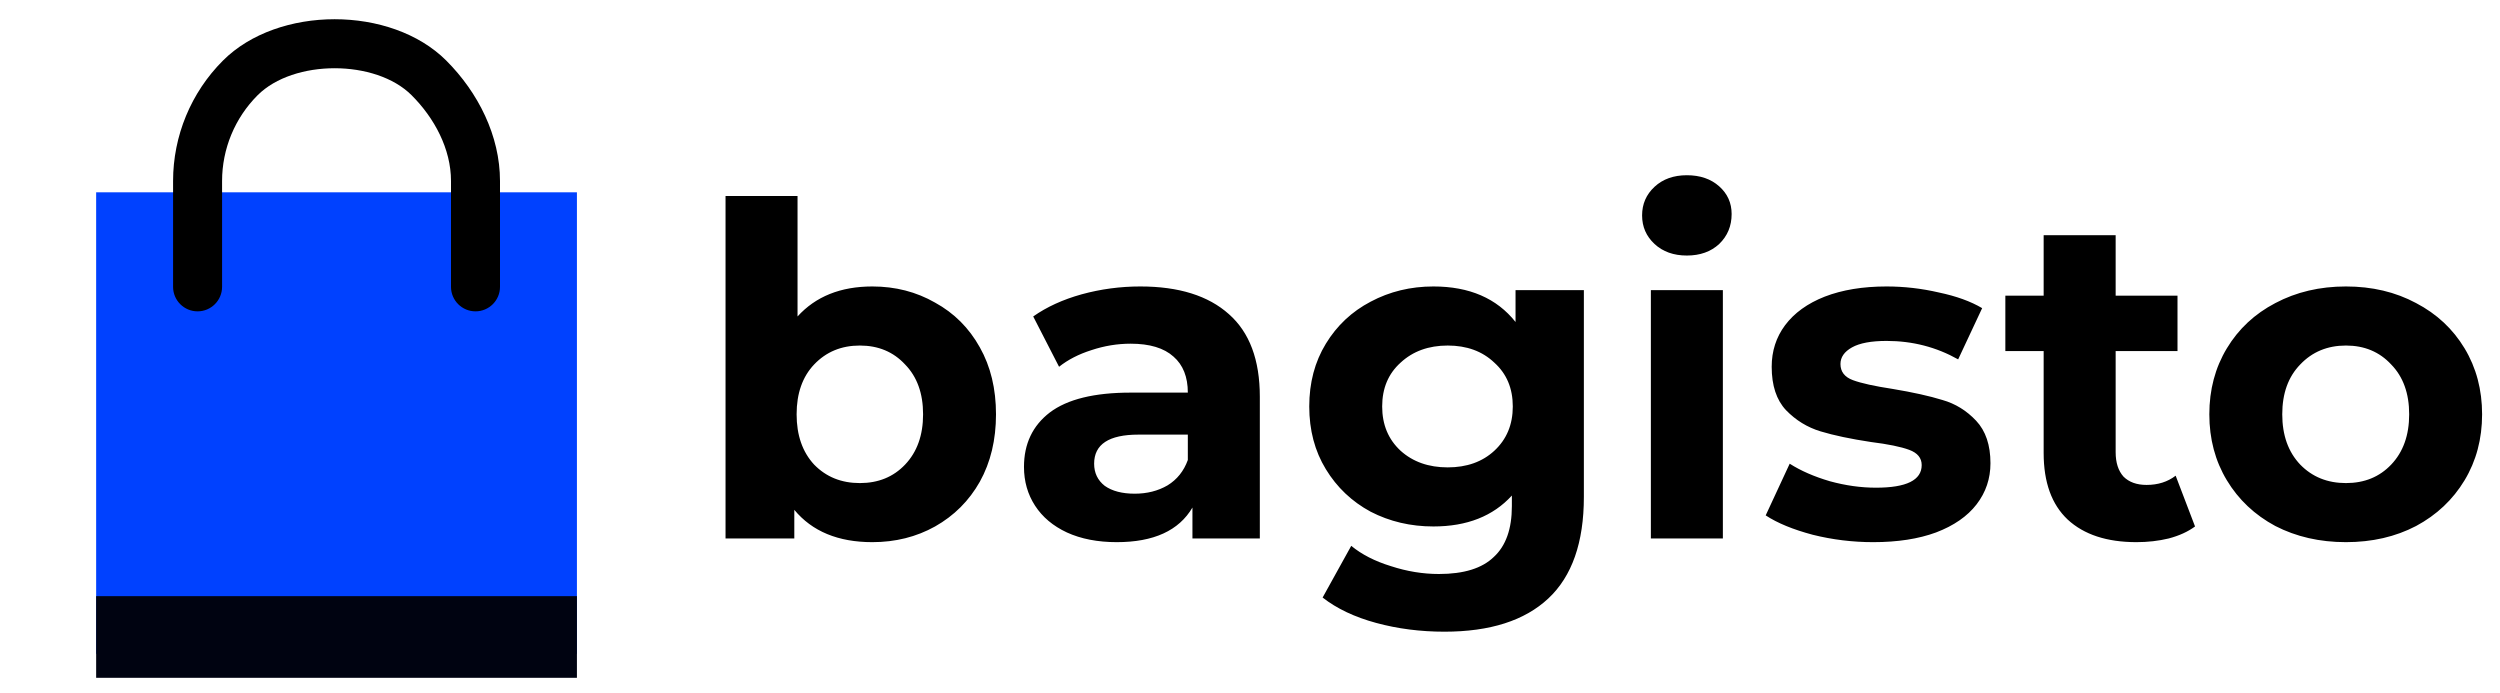
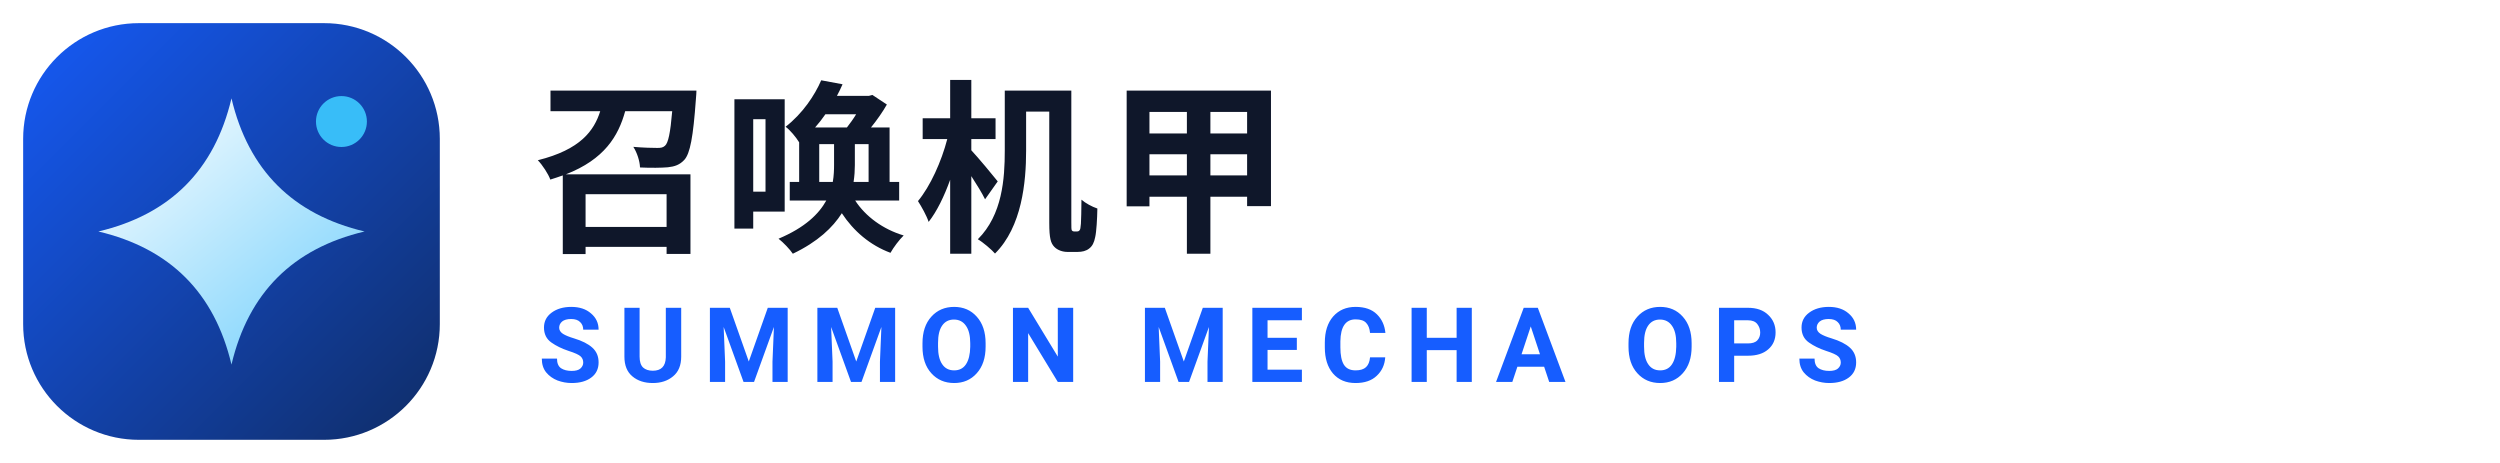
- <svg xmlns="http://www.w3.org/2000/svg" width="130" height="36" viewBox="0 0 130 36" fill="none">
-   <rect x="5" y="10" width="25" height="24" fill="#0041FF" />
-   <path fill-rule="evenodd" clip-rule="evenodd" d="M21.404 4.952C19.532 3.08 15.268 3.08 13.396 4.952C12.213 6.135 11.548 7.74 11.548 9.413V14.916C11.548 15.619 10.977 16.19 10.274 16.19C9.57 16.19 9 15.619 9 14.916V9.413C9 7.064 9.933 4.811 11.594 3.15C14.461 0.283 20.339 0.283 23.206 3.15C24.867 4.811 26 7.064 26 9.413V14.916C26 15.619 25.43 16.19 24.726 16.19C24.023 16.19 23.452 15.619 23.452 14.916V9.413C23.452 7.74 22.588 6.135 21.404 4.952Z" fill="black" />
-   <rect x="5" y="31" width="25" height="4.246" fill="#000311" />
-   <path d="M45.36 14.896C46.56 14.896 47.648 15.176 48.624 15.736C49.616 16.28 50.392 17.056 50.952 18.064C51.512 19.056 51.792 20.216 51.792 21.544C51.792 22.872 51.512 24.04 50.952 25.048C50.392 26.04 49.616 26.816 48.624 27.376C47.648 27.92 46.56 28.192 45.36 28.192C43.584 28.192 42.232 27.632 41.304 26.512V28H37.728V10.192H41.472V16.456C42.416 15.416 43.712 14.896 45.36 14.896ZM44.712 25.12C45.672 25.12 46.456 24.8 47.064 24.16C47.688 23.504 48 22.632 48 21.544C48 20.456 47.688 19.592 47.064 18.952C46.456 18.296 45.672 17.968 44.712 17.968C43.752 17.968 42.96 18.296 42.336 18.952C41.728 19.592 41.424 20.456 41.424 21.544C41.424 22.632 41.728 23.504 42.336 24.16C42.96 24.8 43.752 25.12 44.712 25.12ZM59.295 14.896C61.295 14.896 62.831 15.376 63.903 16.336C64.975 17.28 65.511 18.712 65.511 20.632V28H62.007V26.392C61.303 27.592 59.991 28.192 58.071 28.192C57.079 28.192 56.215 28.024 55.479 27.688C54.759 27.352 54.207 26.888 53.823 26.296C53.439 25.704 53.247 25.032 53.247 24.28C53.247 23.08 53.695 22.136 54.591 21.448C55.503 20.76 56.903 20.416 58.791 20.416H61.767C61.767 19.6 61.519 18.976 61.023 18.544C60.527 18.096 59.783 17.872 58.791 17.872C58.103 17.872 57.423 17.984 56.751 18.208C56.095 18.416 55.535 18.704 55.071 19.072L53.727 16.456C54.431 15.96 55.271 15.576 56.247 15.304C57.239 15.032 58.255 14.896 59.295 14.896ZM59.007 25.672C59.647 25.672 60.215 25.528 60.711 25.24C61.207 24.936 61.559 24.496 61.767 23.92V22.6H59.199C57.663 22.6 56.895 23.104 56.895 24.112C56.895 24.592 57.079 24.976 57.447 25.264C57.831 25.536 58.351 25.672 59.007 25.672ZM82.361 15.088V25.84C82.361 28.208 81.745 29.968 80.513 31.12C79.281 32.272 77.481 32.848 75.112 32.848C73.865 32.848 72.68 32.696 71.561 32.392C70.441 32.088 69.513 31.648 68.776 31.072L70.264 28.384C70.808 28.832 71.496 29.184 72.329 29.44C73.16 29.712 73.993 29.848 74.825 29.848C76.121 29.848 77.073 29.552 77.68 28.96C78.305 28.384 78.617 27.504 78.617 26.32V25.768C77.641 26.84 76.281 27.376 74.537 27.376C73.353 27.376 72.264 27.12 71.272 26.608C70.296 26.08 69.52 25.344 68.945 24.4C68.368 23.456 68.081 22.368 68.081 21.136C68.081 19.904 68.368 18.816 68.945 17.872C69.52 16.928 70.296 16.2 71.272 15.688C72.264 15.16 73.353 14.896 74.537 14.896C76.409 14.896 77.832 15.512 78.808 16.744V15.088H82.361ZM75.281 24.304C76.272 24.304 77.081 24.016 77.704 23.44C78.344 22.848 78.665 22.08 78.665 21.136C78.665 20.192 78.344 19.432 77.704 18.856C77.081 18.264 76.272 17.968 75.281 17.968C74.288 17.968 73.472 18.264 72.832 18.856C72.192 19.432 71.873 20.192 71.873 21.136C71.873 22.08 72.192 22.848 72.832 23.44C73.472 24.016 74.288 24.304 75.281 24.304ZM85.845 15.088H89.589V28H85.845V15.088ZM87.717 13.288C87.029 13.288 86.469 13.088 86.037 12.688C85.605 12.288 85.389 11.792 85.389 11.2C85.389 10.608 85.605 10.112 86.037 9.712C86.469 9.312 87.029 9.112 87.717 9.112C88.405 9.112 88.965 9.304 89.397 9.688C89.829 10.072 90.045 10.552 90.045 11.128C90.045 11.752 89.829 12.272 89.397 12.688C88.965 13.088 88.405 13.288 87.717 13.288ZM97.408 28.192C96.336 28.192 95.288 28.064 94.264 27.808C93.24 27.536 92.424 27.2 91.816 26.8L93.064 24.112C93.64 24.48 94.336 24.784 95.152 25.024C95.968 25.248 96.768 25.36 97.552 25.36C99.136 25.36 99.928 24.968 99.928 24.184C99.928 23.816 99.712 23.552 99.28 23.392C98.848 23.232 98.184 23.096 97.288 22.984C96.232 22.824 95.36 22.64 94.672 22.432C93.984 22.224 93.384 21.856 92.872 21.328C92.376 20.8 92.128 20.048 92.128 19.072C92.128 18.256 92.36 17.536 92.824 16.912C93.304 16.272 93.992 15.776 94.888 15.424C95.8 15.072 96.872 14.896 98.104 14.896C99.016 14.896 99.92 15 100.816 15.208C101.728 15.4 102.48 15.672 103.072 16.024L101.824 18.688C100.688 18.048 99.448 17.728 98.104 17.728C97.304 17.728 96.704 17.84 96.304 18.064C95.904 18.288 95.704 18.576 95.704 18.928C95.704 19.328 95.92 19.608 96.352 19.768C96.784 19.928 97.472 20.08 98.416 20.224C99.472 20.4 100.336 20.592 101.008 20.8C101.68 20.992 102.264 21.352 102.76 21.88C103.256 22.408 103.504 23.144 103.504 24.088C103.504 24.888 103.264 25.6 102.784 26.224C102.304 26.848 101.6 27.336 100.672 27.688C99.76 28.024 98.672 28.192 97.408 28.192ZM114.142 27.376C113.774 27.648 113.318 27.856 112.774 28C112.246 28.128 111.686 28.192 111.094 28.192C109.558 28.192 108.366 27.8 107.518 27.016C106.686 26.232 106.27 25.08 106.27 23.56V18.256H104.278V15.376H106.27V12.232H110.014V15.376H113.23V18.256H110.014V23.512C110.014 24.056 110.15 24.48 110.422 24.784C110.71 25.072 111.11 25.216 111.622 25.216C112.214 25.216 112.718 25.056 113.134 24.736L114.142 27.376ZM121.989 28.192C120.629 28.192 119.405 27.912 118.317 27.352C117.245 26.776 116.405 25.984 115.797 24.976C115.189 23.968 114.885 22.824 114.885 21.544C114.885 20.264 115.189 19.12 115.797 18.112C116.405 17.104 117.245 16.32 118.317 15.76C119.405 15.184 120.629 14.896 121.989 14.896C123.349 14.896 124.565 15.184 125.637 15.76C126.709 16.32 127.549 17.104 128.157 18.112C128.765 19.12 129.069 20.264 129.069 21.544C129.069 22.824 128.765 23.968 128.157 24.976C127.549 25.984 126.709 26.776 125.637 27.352C124.565 27.912 123.349 28.192 121.989 28.192ZM121.989 25.12C122.949 25.12 123.733 24.8 124.341 24.16C124.965 23.504 125.277 22.632 125.277 21.544C125.277 20.456 124.965 19.592 124.341 18.952C123.733 18.296 122.949 17.968 121.989 17.968C121.029 17.968 120.237 18.296 119.613 18.952C118.989 19.592 118.677 20.456 118.677 21.544C118.677 22.632 118.989 23.504 119.613 24.16C120.237 24.8 121.029 25.12 121.989 25.12Z" fill="black" />
+ <svg xmlns="http://www.w3.org/2000/svg" width="216" height="40" viewBox="0 0 216 40" fill="none">
+   <defs>
+     <linearGradient id="smLogoBg" x1="0" y1="0" x2="36" y2="36" gradientUnits="userSpaceOnUse">
+       <stop offset="0%" stop-color="#165DFF" />
+       <stop offset="100%" stop-color="#102F6E" />
+     </linearGradient>
+     <linearGradient id="smLogoSpark" x1="10" y1="8" x2="28" y2="30" gradientUnits="userSpaceOnUse">
+       <stop offset="0%" stop-color="#FFFFFF" />
+       <stop offset="100%" stop-color="#7DD3FC" />
+     </linearGradient>
+   </defs>
+   <rect x="2" y="2" width="36" height="36" rx="10" fill="url(#smLogoBg)" />
+   <path d="M20 8.5Q22.2 17.8 31.5 20Q22.2 22.2 20 31.5Q17.8 22.2 8.5 20Q17.8 17.8 20 8.5Z" fill="url(#smLogoSpark)" />
+   <circle cx="29.5" cy="10.5" r="2.2" fill="#38BDF8" />
+   <text x="46" y="20.5" fill="#0F172A" font-family="-apple-system, BlinkMacSystemFont, 'PingFang SC', 'Microsoft YaHei', sans-serif" font-size="16" font-weight="800" letter-spacing="0.5">召唤机甲</text>
+   <text x="46.5" y="33" fill="#165DFF" font-family="-apple-system, BlinkMacSystemFont, 'Segoe UI', Roboto, sans-serif" font-size="9" font-weight="700" letter-spacing="1.4">SUMMON MECHA OPS</text>
</svg>
